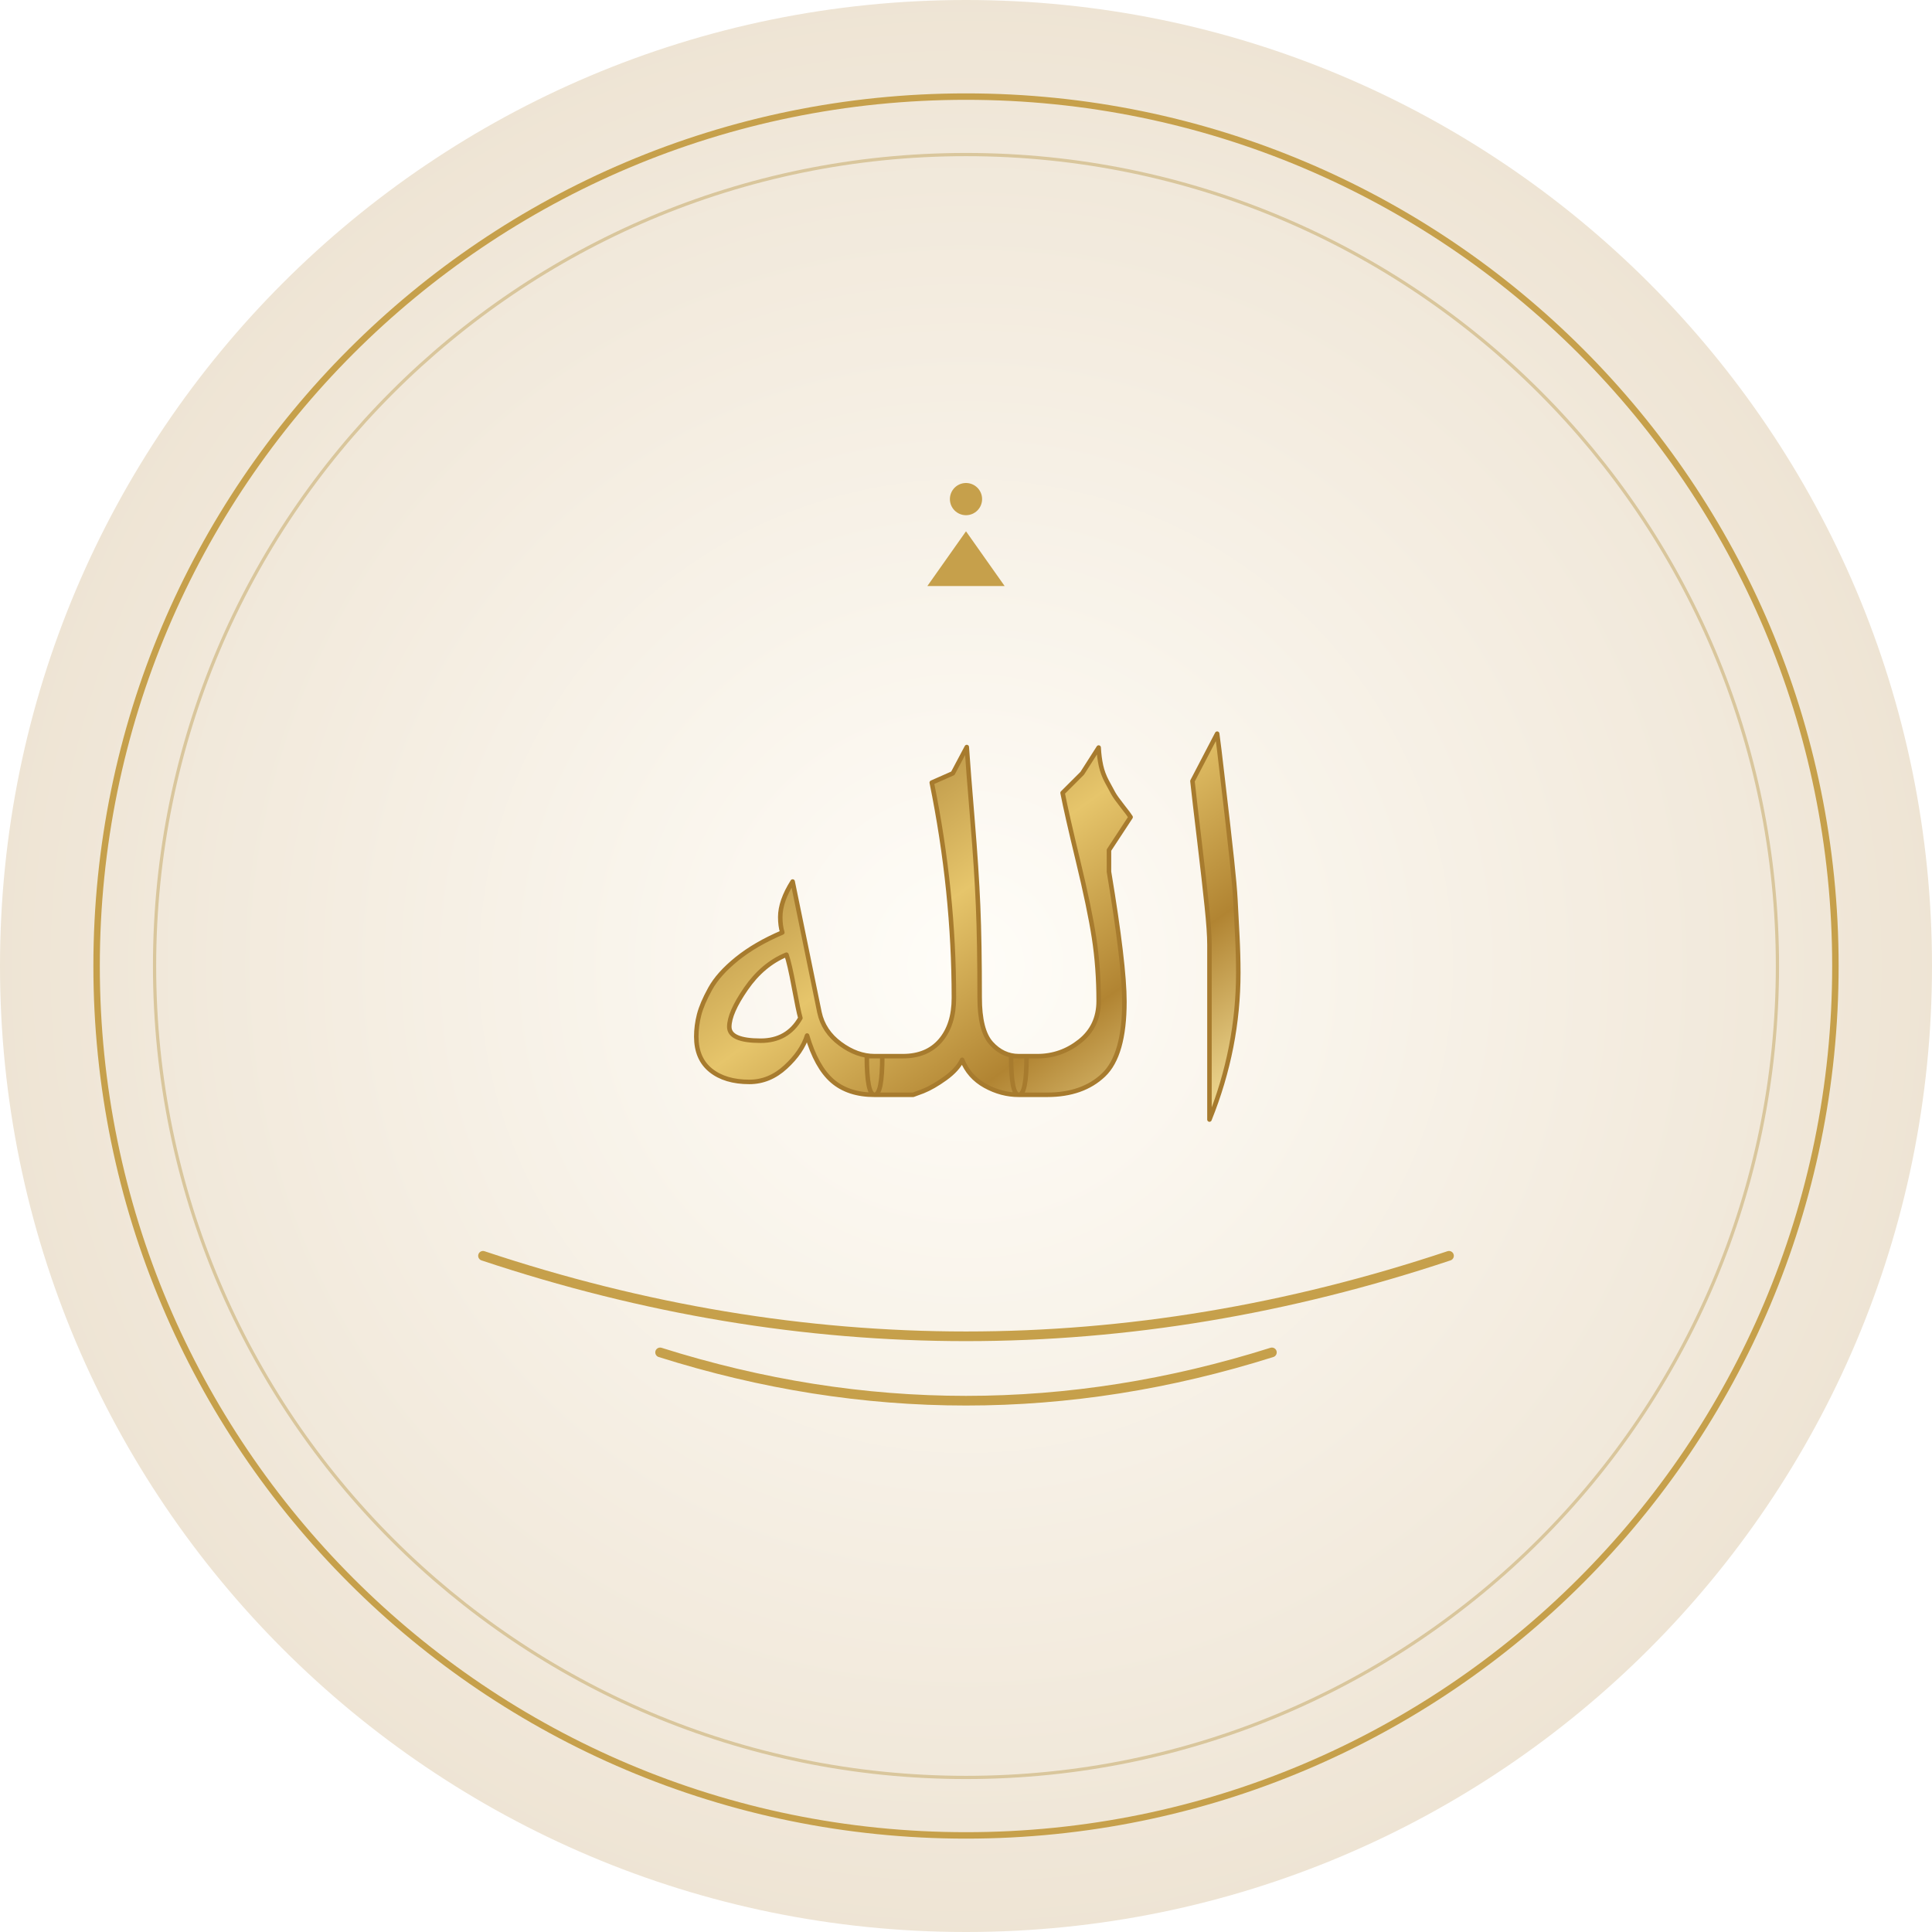
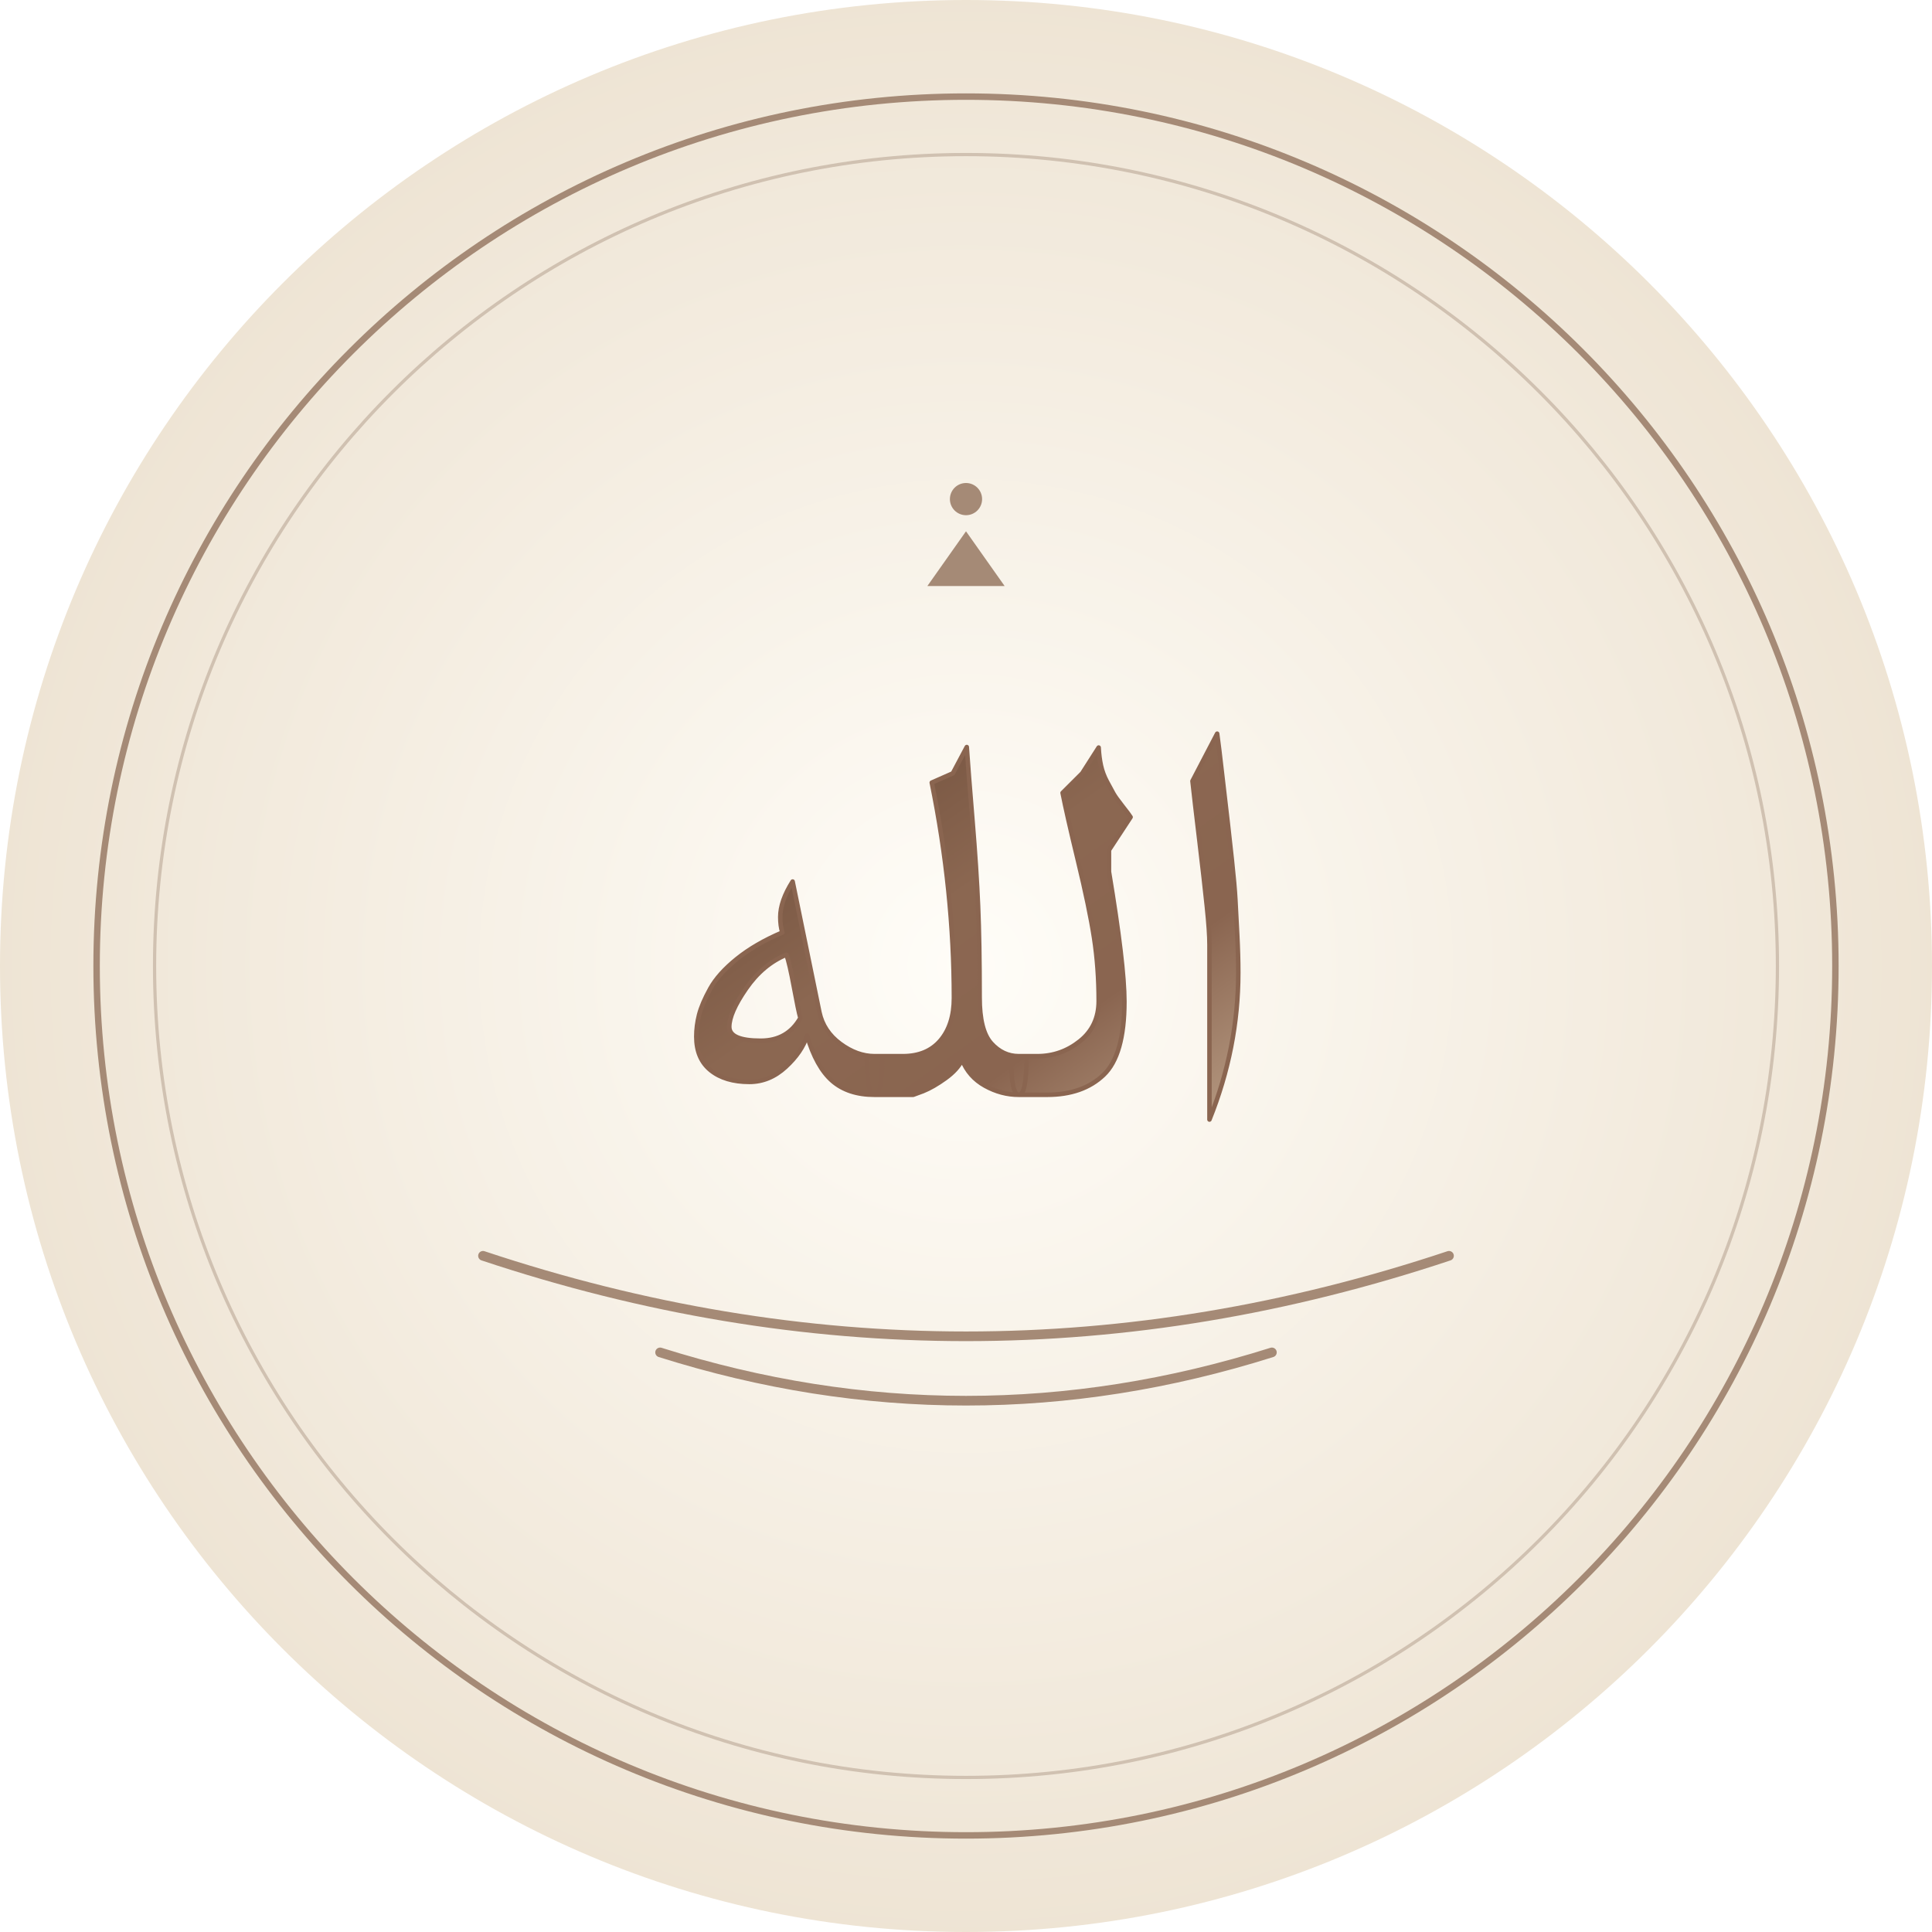
<svg xmlns="http://www.w3.org/2000/svg" viewBox="0 0 600 600">
  <defs>
    <radialGradient id="bg">
      <stop stop-color="#fffdf8" />
      <stop offset="1" stop-color="#eee4d4" />
    </radialGradient>
    <linearGradient id="g" x2="1" y2="1">
-       <stop stop-color="#8f6421" />
-       <stop offset=".45" stop-color="#e6c56b" />
-       <stop offset=".72" stop-color="#b18432" />
-       <stop offset="1" stop-color="#f8e6a1" />
+       <stop stop-color="#674735" />
+       <stop offset=".45" stop-color="#8b6751" />
+       <stop offset=".72" stop-color="#8a6550" />
+       <stop offset="1" stop-color="#b79b83" />
    </linearGradient>
  </defs>
  <rect width="600" height="600" rx="300" fill="url(#bg)" />
-   <circle cx="300" cy="300" r="270" fill="none" stroke="#c6a04b" stroke-width="2" />
-   <circle cx="300" cy="300" r="252" fill="none" stroke="#d9c69c" stroke-width="1" />
-   <g fill="url(#g)" stroke="#a77b2e" stroke-width="1.4" stroke-linejoin="round">
+   <circle cx="300" cy="300" r="270" fill="none" stroke="#a58a76" stroke-width="2" />
+   <circle cx="300" cy="300" r="252" fill="none" stroke="#d0c1b1" stroke-width="1" />
+   <g fill="url(#g)" stroke="#8a6550" stroke-width="1.4" stroke-linejoin="round">
    <text x="300" y="340" font-size="160" text-anchor="middle" font-family="serif">الله</text>
  </g>
-   <path d="M150 390 Q300 440 450 390 M205 420 Q300 450 395 420" fill="none" stroke="#c6a04b" stroke-width="3" stroke-linecap="round" />
-   <circle cx="300" cy="155" r="5" fill="#c6a04b" />
-   <path d="M300 165 l-12 17 h24z" fill="#c6a04b" />
+   <path d="M150 390 Q300 440 450 390 M205 420 Q300 450 395 420" fill="none" stroke="#a58a76" stroke-width="3" stroke-linecap="round" />
+   <circle cx="300" cy="155" r="5" fill="#a58a76" />
+   <path d="M300 165 l-12 17 h24z" fill="#a58a76" />
</svg>
